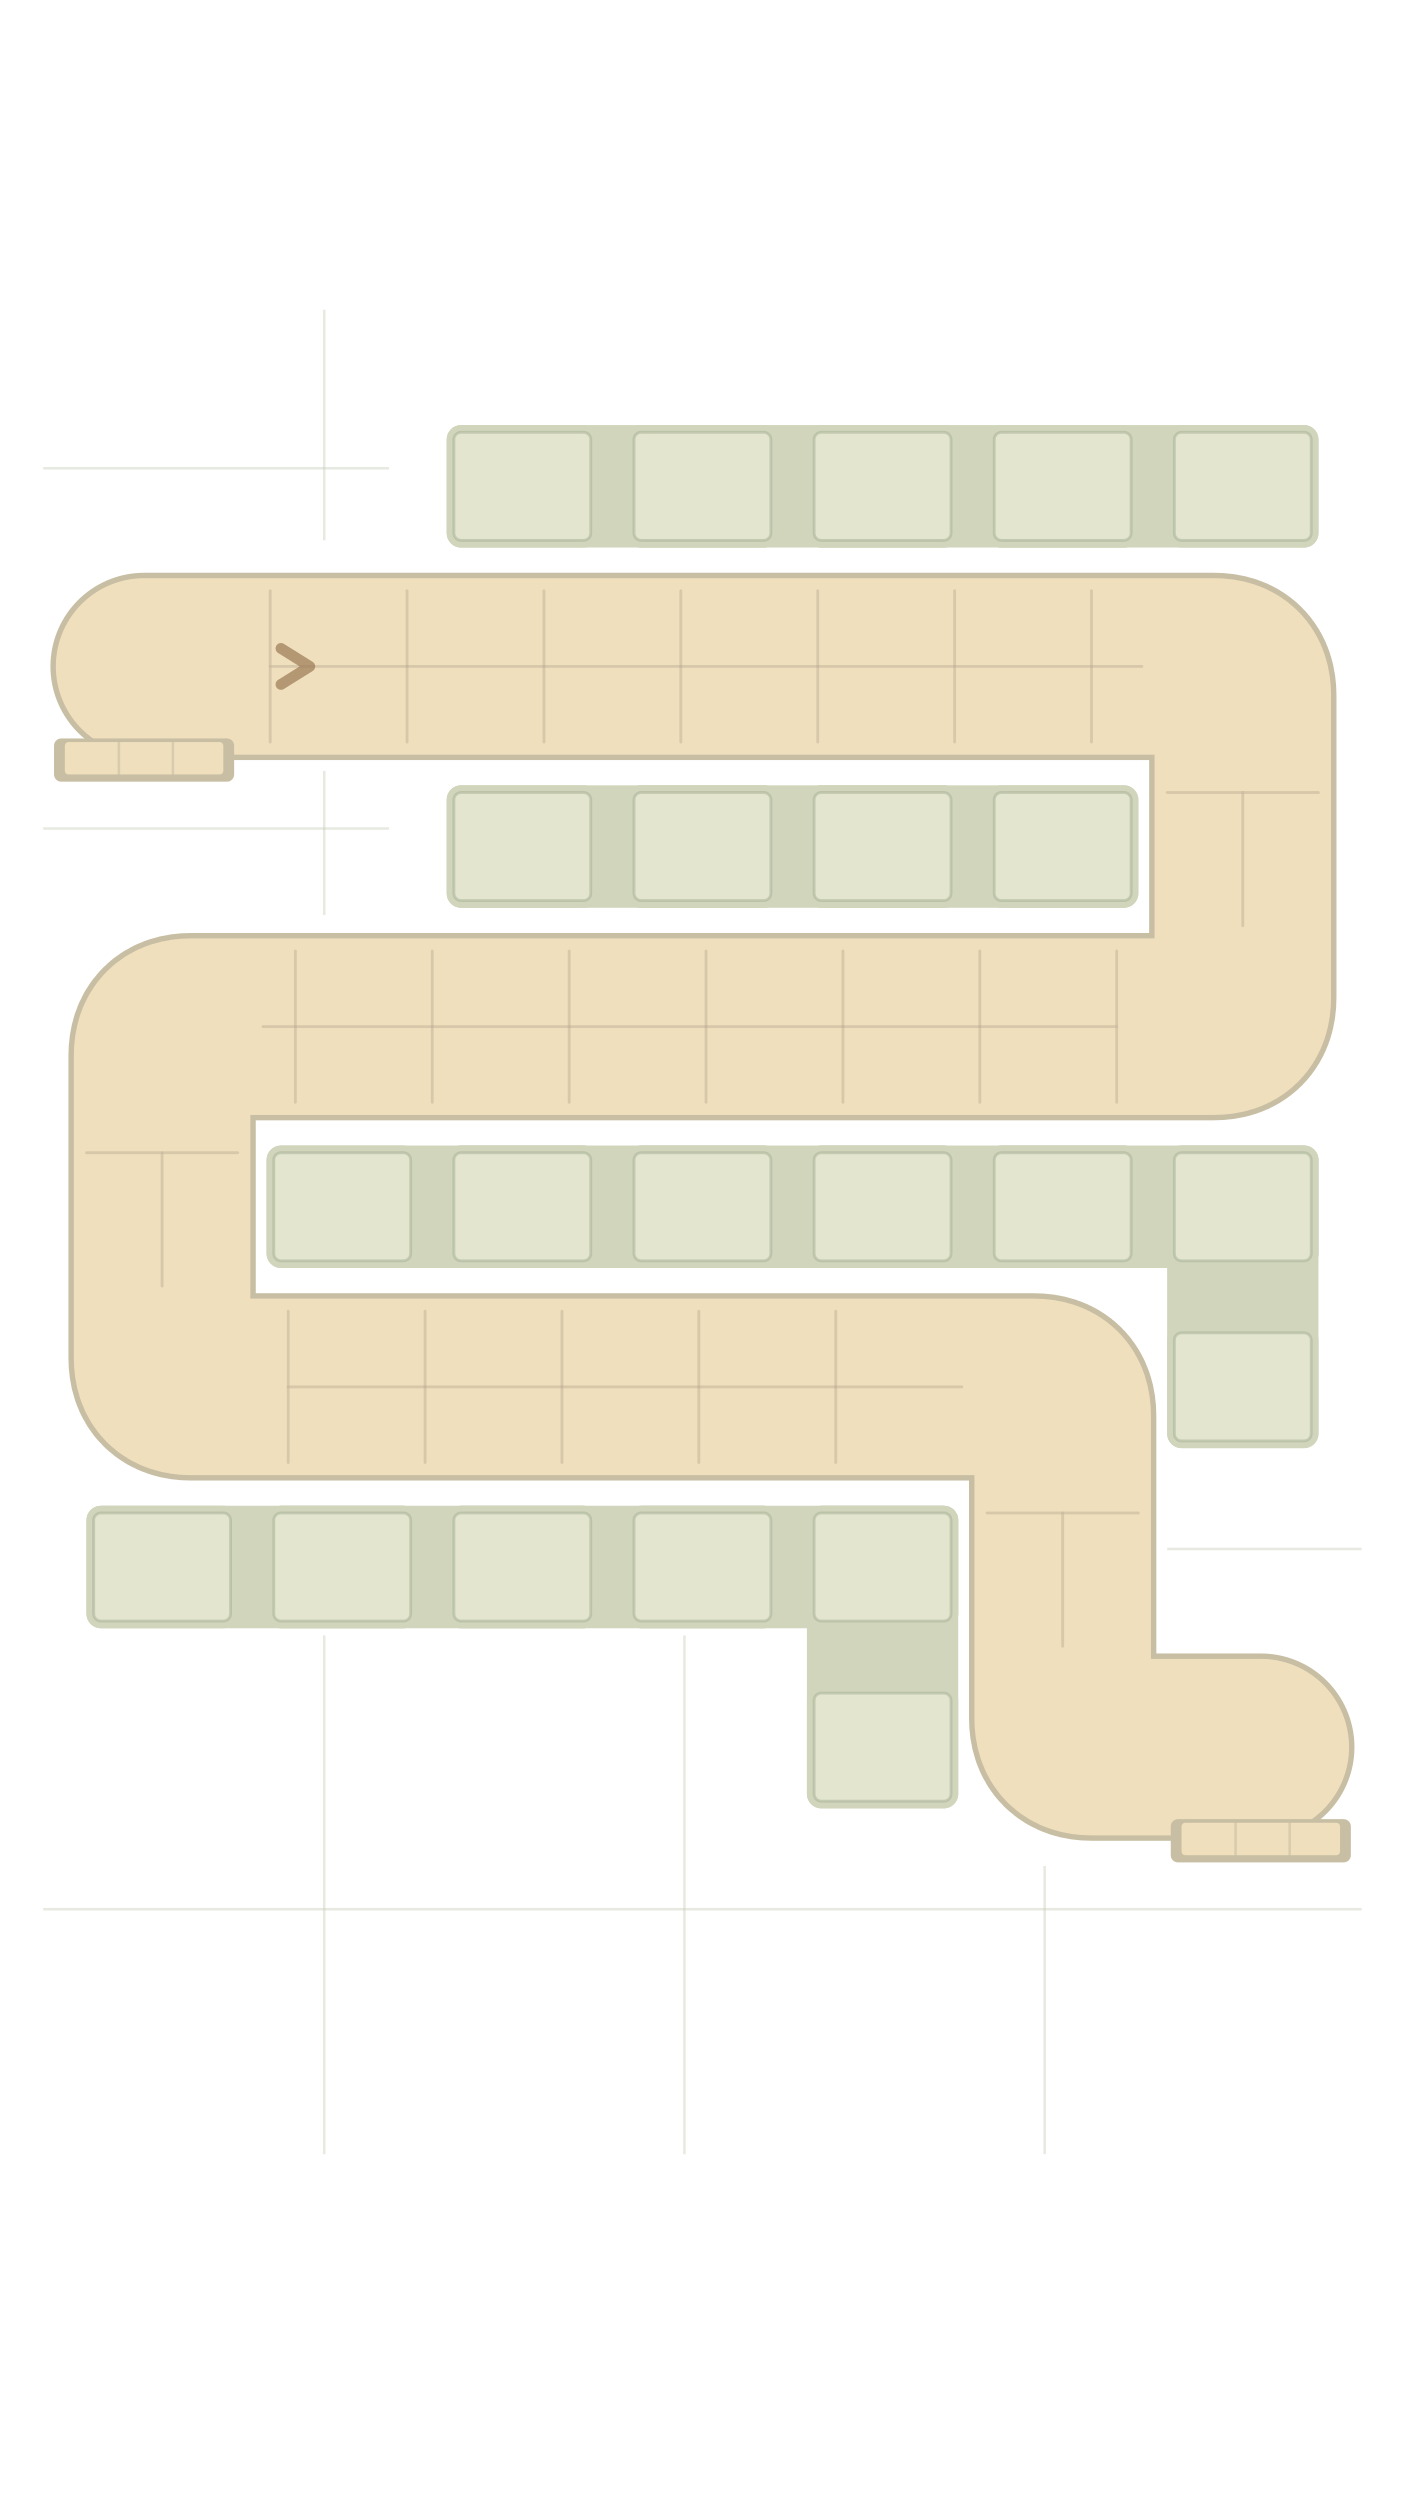
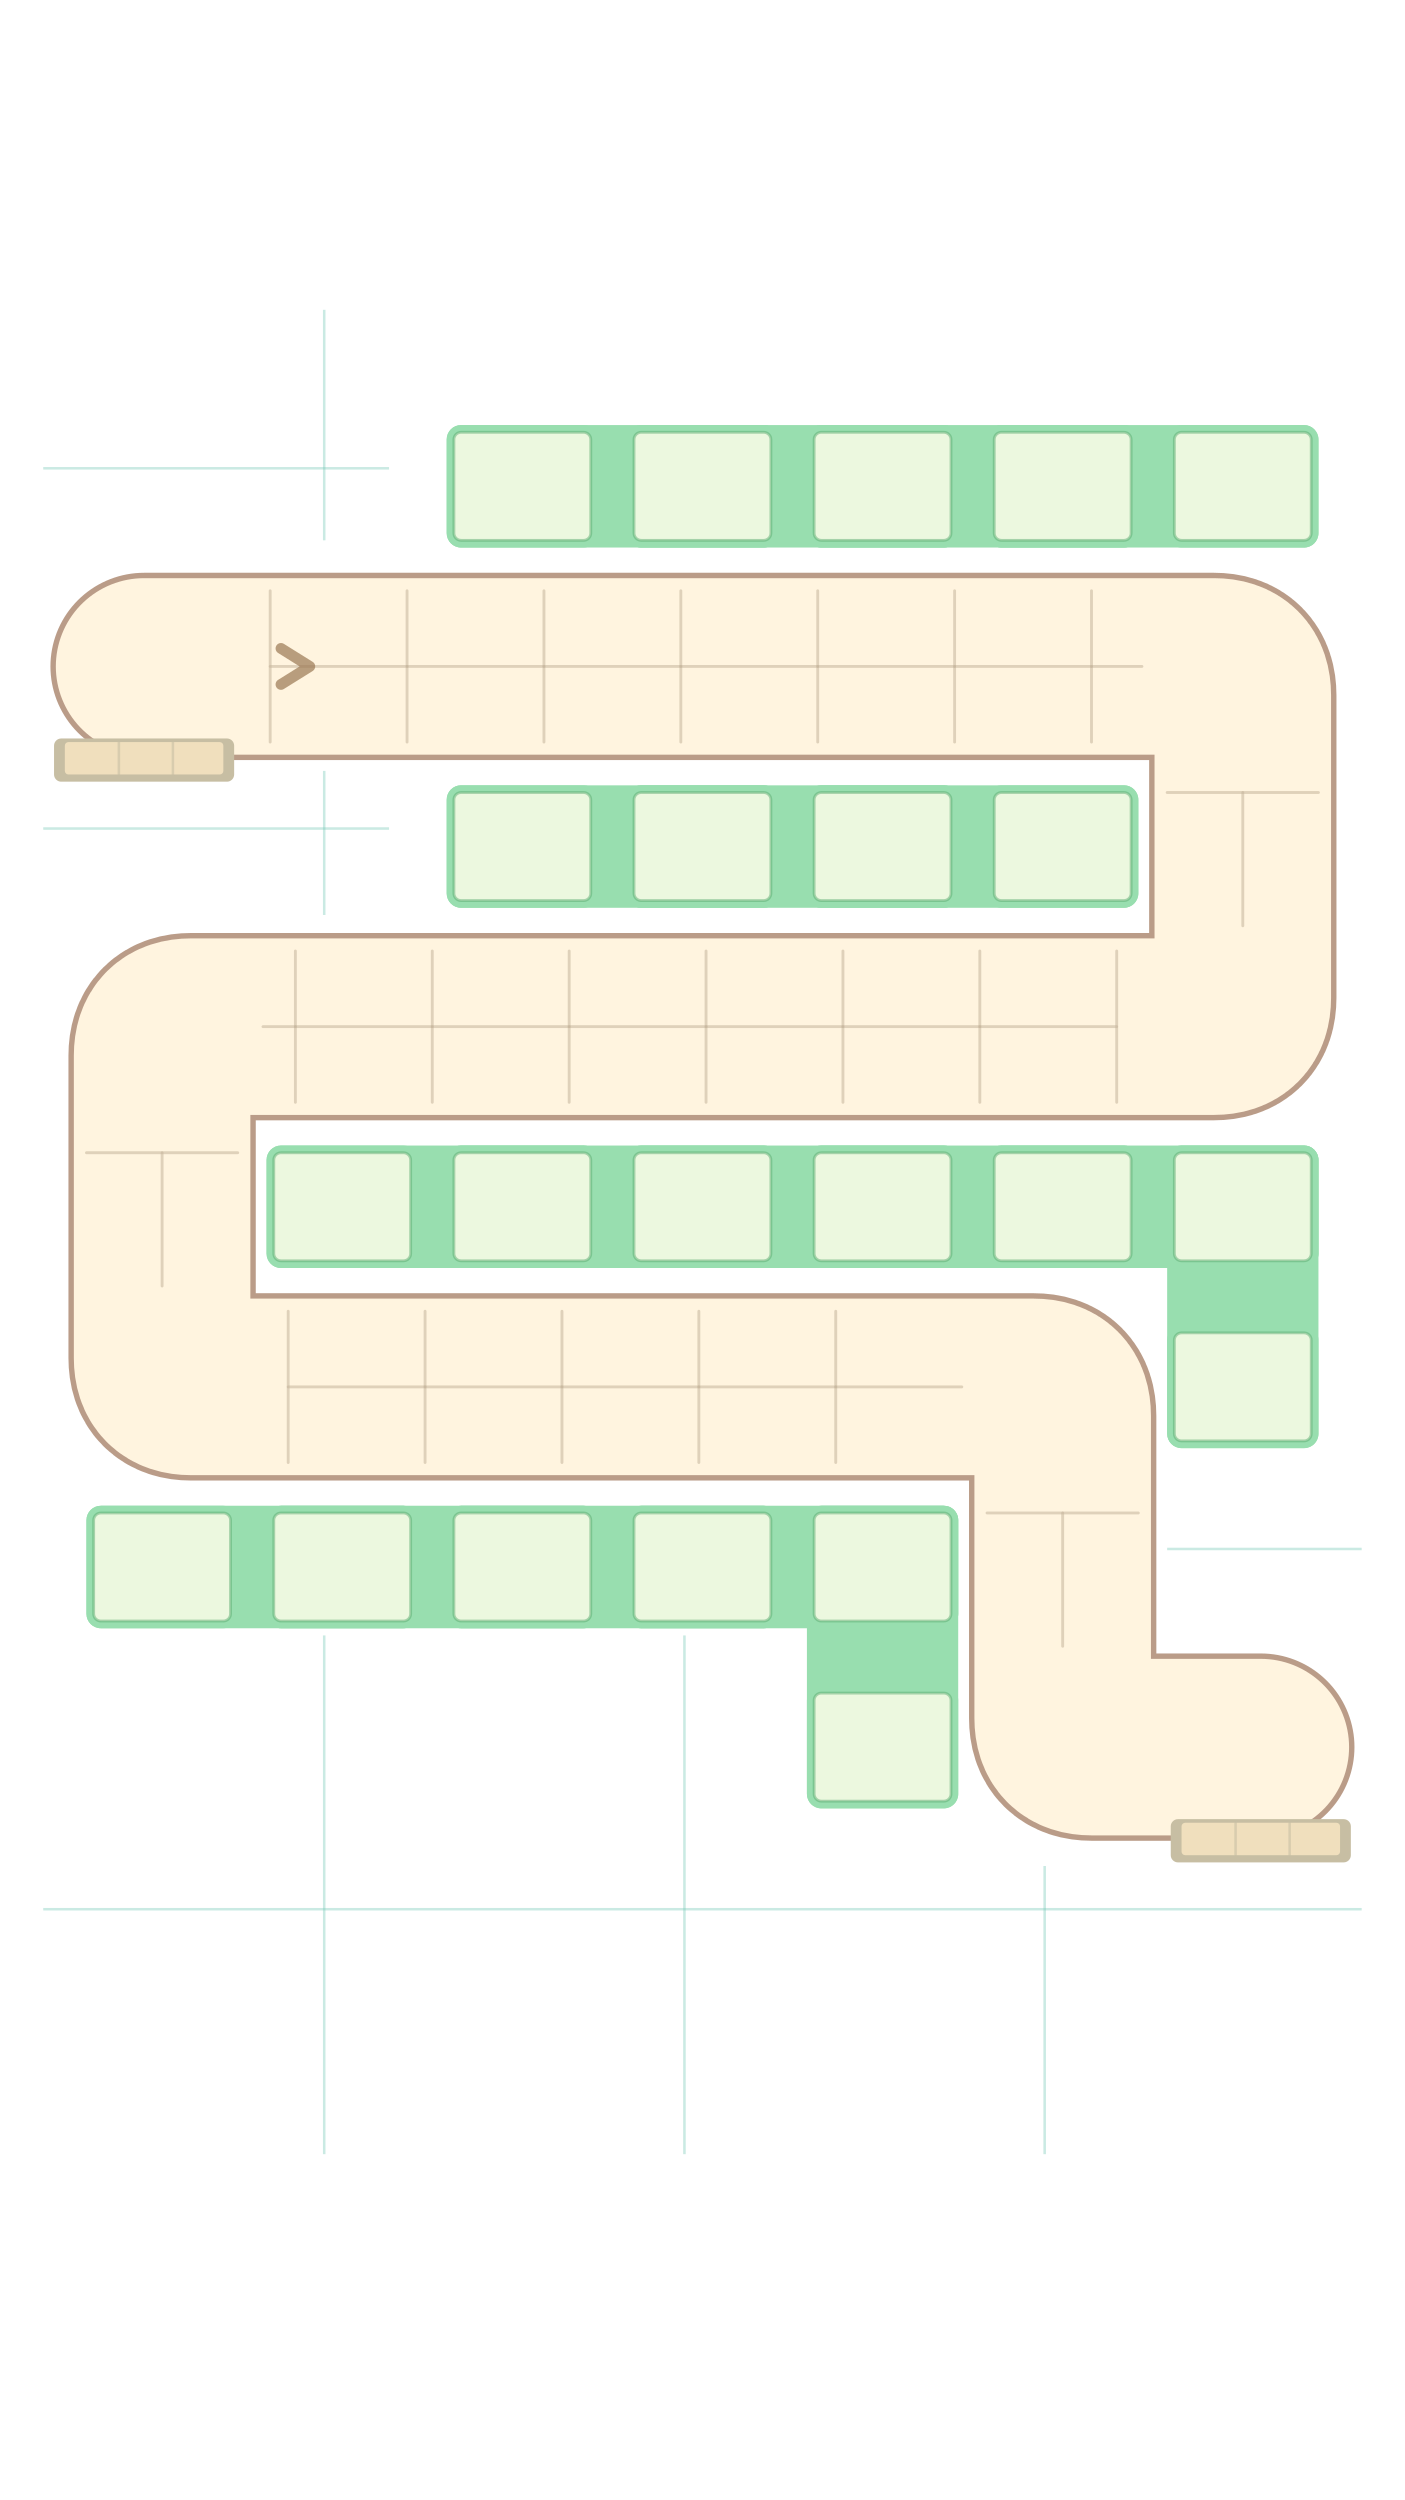
<svg xmlns="http://www.w3.org/2000/svg" width="780" height="1388" viewBox="0 0 390 694">
-   <path d="M12 130 L108 130 " fill="none" stroke="rgba(190,198,175,0.373)" stroke-width="0.7" stroke-linecap="butt" stroke-linejoin="miter" />
-   <path d="M12 230 L108 230 " fill="none" stroke="rgba(190,198,175,0.373)" stroke-width="0.7" stroke-linecap="butt" stroke-linejoin="miter" />
-   <path d="M324 430 L378 430 " fill="none" stroke="rgba(190,198,175,0.373)" stroke-width="0.7" stroke-linecap="butt" stroke-linejoin="miter" />
-   <path d="M12 530 L378 530 " fill="none" stroke="rgba(190,198,175,0.373)" stroke-width="0.7" stroke-linecap="butt" stroke-linejoin="miter" />
-   <path d="M90 86 L90 150 " fill="none" stroke="rgba(190,198,175,0.373)" stroke-width="0.7" stroke-linecap="butt" stroke-linejoin="miter" />
-   <path d="M90 214 L90 254 " fill="none" stroke="rgba(190,198,175,0.373)" stroke-width="0.7" stroke-linecap="butt" stroke-linejoin="miter" />
-   <path d="M90 454 L90 598 " fill="none" stroke="rgba(190,198,175,0.373)" stroke-width="0.7" stroke-linecap="butt" stroke-linejoin="miter" />
-   <path d="M190 454 L190 598 " fill="none" stroke="rgba(190,198,175,0.373)" stroke-width="0.7" stroke-linecap="butt" stroke-linejoin="miter" />
-   <path d="M290 518 L290 598 " fill="none" stroke="rgba(190,198,175,0.373)" stroke-width="0.7" stroke-linecap="butt" stroke-linejoin="miter" />
-   <path d="M40 185 L337 185 Q345 185 345 193 L345 277 Q345 285 337 285 L53 285 Q45 285 45 293 L45 377 Q45 385 53 385 L287 385 Q295 385 295 393 L295 477 Q295 485 303 485 L350 485 " fill="none" stroke="rgba(199,190,163,1)" stroke-width="52" stroke-linecap="round" stroke-linejoin="round" />
-   <path d="M40 185 L337 185 Q345 185 345 193 L345 277 Q345 285 337 285 L53 285 Q45 285 45 293 L45 377 Q45 385 53 385 L287 385 Q295 385 295 393 L295 477 Q295 485 303 485 L350 485 " fill="none" stroke="rgba(240,223,189,1)" stroke-width="49" stroke-linecap="round" stroke-linejoin="round" />
+   <path d="M12 130 L108 130 " fill="none" stroke="rgba(114,199,181,0.373)" stroke-width="0.7" stroke-linecap="butt" stroke-linejoin="miter" />
+   <path d="M12 230 L108 230 " fill="none" stroke="rgba(114,199,181,0.373)" stroke-width="0.7" stroke-linecap="butt" stroke-linejoin="miter" />
+   <path d="M324 430 L378 430 " fill="none" stroke="rgba(114,199,181,0.373)" stroke-width="0.7" stroke-linecap="butt" stroke-linejoin="miter" />
+   <path d="M12 530 L378 530 " fill="none" stroke="rgba(114,199,181,0.373)" stroke-width="0.7" stroke-linecap="butt" stroke-linejoin="miter" />
+   <path d="M90 86 L90 150 " fill="none" stroke="rgba(114,199,181,0.373)" stroke-width="0.7" stroke-linecap="butt" stroke-linejoin="miter" />
+   <path d="M90 214 L90 254 " fill="none" stroke="rgba(114,199,181,0.373)" stroke-width="0.7" stroke-linecap="butt" stroke-linejoin="miter" />
+   <path d="M90 454 L90 598 " fill="none" stroke="rgba(114,199,181,0.373)" stroke-width="0.7" stroke-linecap="butt" stroke-linejoin="miter" />
+   <path d="M190 454 L190 598 " fill="none" stroke="rgba(114,199,181,0.373)" stroke-width="0.7" stroke-linecap="butt" stroke-linejoin="miter" />
+   <path d="M290 518 L290 598 " fill="none" stroke="rgba(114,199,181,0.373)" stroke-width="0.7" stroke-linecap="butt" stroke-linejoin="miter" />
+   <path d="M40 185 L337 185 Q345 185 345 193 L345 277 Q345 285 337 285 L53 285 Q45 285 45 293 L45 377 Q45 385 53 385 L287 385 Q295 385 295 393 L295 477 Q295 485 303 485 L350 485 " fill="none" stroke="rgba(186,156,136,1)" stroke-width="52" stroke-linecap="round" stroke-linejoin="round" />
+   <path d="M40 185 L337 185 Q345 185 345 193 L345 277 Q345 285 337 285 L53 285 Q45 285 45 293 L45 377 Q45 385 53 385 L287 385 Q295 385 295 393 L295 477 Q295 485 303 485 L350 485 " fill="none" stroke="rgba(255,244,223,1)" stroke-width="49" stroke-linecap="round" stroke-linejoin="round" />
  <path d="M75 206 L75 164 " fill="none" stroke="rgba(196,181,155,0.549)" stroke-width="0.8" stroke-linecap="round" stroke-linejoin="round" />
  <path d="M75 185 L113 185 " fill="none" stroke="rgba(196,181,155,0.549)" stroke-width="0.8" stroke-linecap="round" stroke-linejoin="round" />
  <path d="M113 206 L113 164 " fill="none" stroke="rgba(196,181,155,0.549)" stroke-width="0.8" stroke-linecap="round" stroke-linejoin="round" />
  <path d="M113 185 L151 185 " fill="none" stroke="rgba(196,181,155,0.549)" stroke-width="0.8" stroke-linecap="round" stroke-linejoin="round" />
  <path d="M151 206 L151 164 " fill="none" stroke="rgba(196,181,155,0.549)" stroke-width="0.8" stroke-linecap="round" stroke-linejoin="round" />
  <path d="M151 185 L189 185 " fill="none" stroke="rgba(196,181,155,0.549)" stroke-width="0.8" stroke-linecap="round" stroke-linejoin="round" />
  <path d="M189 206 L189 164 " fill="none" stroke="rgba(196,181,155,0.549)" stroke-width="0.8" stroke-linecap="round" stroke-linejoin="round" />
  <path d="M189 185 L227 185 " fill="none" stroke="rgba(196,181,155,0.549)" stroke-width="0.8" stroke-linecap="round" stroke-linejoin="round" />
  <path d="M227 206 L227 164 " fill="none" stroke="rgba(196,181,155,0.549)" stroke-width="0.8" stroke-linecap="round" stroke-linejoin="round" />
  <path d="M227 185 L265 185 " fill="none" stroke="rgba(196,181,155,0.549)" stroke-width="0.8" stroke-linecap="round" stroke-linejoin="round" />
  <path d="M265 206 L265 164 " fill="none" stroke="rgba(196,181,155,0.549)" stroke-width="0.8" stroke-linecap="round" stroke-linejoin="round" />
  <path d="M265 185 L303 185 " fill="none" stroke="rgba(196,181,155,0.549)" stroke-width="0.8" stroke-linecap="round" stroke-linejoin="round" />
  <path d="M303 206 L303 164 " fill="none" stroke="rgba(196,181,155,0.549)" stroke-width="0.8" stroke-linecap="round" stroke-linejoin="round" />
  <path d="M303 185 L317 185 " fill="none" stroke="rgba(196,181,155,0.549)" stroke-width="0.8" stroke-linecap="round" stroke-linejoin="round" />
  <path d="M324 220 L366 220 " fill="none" stroke="rgba(196,181,155,0.549)" stroke-width="0.8" stroke-linecap="round" stroke-linejoin="round" />
  <path d="M345 220 L345 257 " fill="none" stroke="rgba(196,181,155,0.549)" stroke-width="0.8" stroke-linecap="round" stroke-linejoin="round" />
  <path d="M310 264 L310 306 " fill="none" stroke="rgba(196,181,155,0.549)" stroke-width="0.8" stroke-linecap="round" stroke-linejoin="round" />
  <path d="M310 285 L272 285 " fill="none" stroke="rgba(196,181,155,0.549)" stroke-width="0.8" stroke-linecap="round" stroke-linejoin="round" />
  <path d="M272 264 L272 306 " fill="none" stroke="rgba(196,181,155,0.549)" stroke-width="0.8" stroke-linecap="round" stroke-linejoin="round" />
  <path d="M272 285 L234 285 " fill="none" stroke="rgba(196,181,155,0.549)" stroke-width="0.8" stroke-linecap="round" stroke-linejoin="round" />
  <path d="M234 264 L234 306 " fill="none" stroke="rgba(196,181,155,0.549)" stroke-width="0.8" stroke-linecap="round" stroke-linejoin="round" />
  <path d="M234 285 L196 285 " fill="none" stroke="rgba(196,181,155,0.549)" stroke-width="0.8" stroke-linecap="round" stroke-linejoin="round" />
  <path d="M196 264 L196 306 " fill="none" stroke="rgba(196,181,155,0.549)" stroke-width="0.8" stroke-linecap="round" stroke-linejoin="round" />
  <path d="M196 285 L158 285 " fill="none" stroke="rgba(196,181,155,0.549)" stroke-width="0.8" stroke-linecap="round" stroke-linejoin="round" />
  <path d="M158 264 L158 306 " fill="none" stroke="rgba(196,181,155,0.549)" stroke-width="0.8" stroke-linecap="round" stroke-linejoin="round" />
  <path d="M158 285 L120 285 " fill="none" stroke="rgba(196,181,155,0.549)" stroke-width="0.8" stroke-linecap="round" stroke-linejoin="round" />
  <path d="M120 264 L120 306 " fill="none" stroke="rgba(196,181,155,0.549)" stroke-width="0.8" stroke-linecap="round" stroke-linejoin="round" />
  <path d="M120 285 L82 285 " fill="none" stroke="rgba(196,181,155,0.549)" stroke-width="0.8" stroke-linecap="round" stroke-linejoin="round" />
  <path d="M82 264 L82 306 " fill="none" stroke="rgba(196,181,155,0.549)" stroke-width="0.8" stroke-linecap="round" stroke-linejoin="round" />
  <path d="M82 285 L73 285 " fill="none" stroke="rgba(196,181,155,0.549)" stroke-width="0.8" stroke-linecap="round" stroke-linejoin="round" />
  <path d="M24 320 L66 320 " fill="none" stroke="rgba(196,181,155,0.549)" stroke-width="0.8" stroke-linecap="round" stroke-linejoin="round" />
  <path d="M45 320 L45 357 " fill="none" stroke="rgba(196,181,155,0.549)" stroke-width="0.8" stroke-linecap="round" stroke-linejoin="round" />
  <path d="M80 406 L80 364 " fill="none" stroke="rgba(196,181,155,0.549)" stroke-width="0.8" stroke-linecap="round" stroke-linejoin="round" />
  <path d="M80 385 L118 385 " fill="none" stroke="rgba(196,181,155,0.549)" stroke-width="0.8" stroke-linecap="round" stroke-linejoin="round" />
  <path d="M118 406 L118 364 " fill="none" stroke="rgba(196,181,155,0.549)" stroke-width="0.8" stroke-linecap="round" stroke-linejoin="round" />
  <path d="M118 385 L156 385 " fill="none" stroke="rgba(196,181,155,0.549)" stroke-width="0.8" stroke-linecap="round" stroke-linejoin="round" />
  <path d="M156 406 L156 364 " fill="none" stroke="rgba(196,181,155,0.549)" stroke-width="0.8" stroke-linecap="round" stroke-linejoin="round" />
  <path d="M156 385 L194 385 " fill="none" stroke="rgba(196,181,155,0.549)" stroke-width="0.8" stroke-linecap="round" stroke-linejoin="round" />
  <path d="M194 406 L194 364 " fill="none" stroke="rgba(196,181,155,0.549)" stroke-width="0.8" stroke-linecap="round" stroke-linejoin="round" />
  <path d="M194 385 L232 385 " fill="none" stroke="rgba(196,181,155,0.549)" stroke-width="0.8" stroke-linecap="round" stroke-linejoin="round" />
  <path d="M232 406 L232 364 " fill="none" stroke="rgba(196,181,155,0.549)" stroke-width="0.8" stroke-linecap="round" stroke-linejoin="round" />
  <path d="M232 385 L267 385 " fill="none" stroke="rgba(196,181,155,0.549)" stroke-width="0.8" stroke-linecap="round" stroke-linejoin="round" />
  <path d="M274 420 L316 420 " fill="none" stroke="rgba(196,181,155,0.549)" stroke-width="0.8" stroke-linecap="round" stroke-linejoin="round" />
  <path d="M295 420 L295 457 " fill="none" stroke="rgba(196,181,155,0.549)" stroke-width="0.8" stroke-linecap="round" stroke-linejoin="round" />
-   <rect x="124" y="218" width="92" height="34" rx="4" fill="rgba(208,213,188,1)" stroke="none" stroke-width="0.8" stroke-linecap="round" stroke-linejoin="round" />
-   <rect x="174" y="218" width="92" height="34" rx="4" fill="rgba(208,213,188,1)" stroke="none" stroke-width="0.8" stroke-linecap="round" stroke-linejoin="round" />
-   <rect x="224" y="218" width="92" height="34" rx="4" fill="rgba(208,213,188,1)" stroke="none" stroke-width="0.8" stroke-linecap="round" stroke-linejoin="round" />
-   <rect x="74" y="318" width="92" height="34" rx="4" fill="rgba(208,213,188,1)" stroke="none" stroke-width="0.8" stroke-linecap="round" stroke-linejoin="round" />
-   <rect x="124" y="318" width="92" height="34" rx="4" fill="rgba(208,213,188,1)" stroke="none" stroke-width="0.8" stroke-linecap="round" stroke-linejoin="round" />
-   <rect x="174" y="318" width="92" height="34" rx="4" fill="rgba(208,213,188,1)" stroke="none" stroke-width="0.8" stroke-linecap="round" stroke-linejoin="round" />
-   <rect x="224" y="318" width="92" height="34" rx="4" fill="rgba(208,213,188,1)" stroke="none" stroke-width="0.8" stroke-linecap="round" stroke-linejoin="round" />
-   <rect x="274" y="318" width="92" height="34" rx="4" fill="rgba(208,213,188,1)" stroke="none" stroke-width="0.8" stroke-linecap="round" stroke-linejoin="round" />
-   <rect x="324" y="318" width="42" height="84" rx="4" fill="rgba(208,213,188,1)" stroke="none" stroke-width="0.8" stroke-linecap="round" stroke-linejoin="round" />
-   <rect x="74" y="418" width="92" height="34" rx="4" fill="rgba(208,213,188,1)" stroke="none" stroke-width="0.8" stroke-linecap="round" stroke-linejoin="round" />
-   <rect x="24" y="418" width="92" height="34" rx="4" fill="rgba(208,213,188,1)" stroke="none" stroke-width="0.8" stroke-linecap="round" stroke-linejoin="round" />
-   <rect x="124" y="418" width="92" height="34" rx="4" fill="rgba(208,213,188,1)" stroke="none" stroke-width="0.8" stroke-linecap="round" stroke-linejoin="round" />
-   <rect x="174" y="418" width="92" height="34" rx="4" fill="rgba(208,213,188,1)" stroke="none" stroke-width="0.8" stroke-linecap="round" stroke-linejoin="round" />
-   <rect x="224" y="418" width="42" height="84" rx="4" fill="rgba(208,213,188,1)" stroke="none" stroke-width="0.8" stroke-linecap="round" stroke-linejoin="round" />
-   <rect x="224" y="118" width="92" height="34" rx="4" fill="rgba(208,213,188,1)" stroke="none" stroke-width="0.8" stroke-linecap="round" stroke-linejoin="round" />
-   <rect x="174" y="118" width="92" height="34" rx="4" fill="rgba(208,213,188,1)" stroke="none" stroke-width="0.8" stroke-linecap="round" stroke-linejoin="round" />
-   <rect x="274" y="118" width="92" height="34" rx="4" fill="rgba(208,213,188,1)" stroke="none" stroke-width="0.8" stroke-linecap="round" stroke-linejoin="round" />
-   <rect x="124" y="118" width="92" height="34" rx="4" fill="rgba(208,213,188,1)" stroke="none" stroke-width="0.8" stroke-linecap="round" stroke-linejoin="round" />
-   <rect x="124" y="218" width="42" height="34" rx="4" fill="rgba(208,213,188,1)" stroke="none" stroke-width="0.8" stroke-linecap="round" stroke-linejoin="round" />
-   <rect x="174" y="218" width="42" height="34" rx="4" fill="rgba(208,213,188,1)" stroke="none" stroke-width="0.8" stroke-linecap="round" stroke-linejoin="round" />
-   <rect x="224" y="218" width="42" height="34" rx="4" fill="rgba(208,213,188,1)" stroke="none" stroke-width="0.8" stroke-linecap="round" stroke-linejoin="round" />
-   <rect x="274" y="218" width="42" height="34" rx="4" fill="rgba(208,213,188,1)" stroke="none" stroke-width="0.8" stroke-linecap="round" stroke-linejoin="round" />
-   <rect x="74" y="318" width="42" height="34" rx="4" fill="rgba(208,213,188,1)" stroke="none" stroke-width="0.8" stroke-linecap="round" stroke-linejoin="round" />
-   <rect x="124" y="318" width="42" height="34" rx="4" fill="rgba(208,213,188,1)" stroke="none" stroke-width="0.8" stroke-linecap="round" stroke-linejoin="round" />
-   <rect x="174" y="318" width="42" height="34" rx="4" fill="rgba(208,213,188,1)" stroke="none" stroke-width="0.8" stroke-linecap="round" stroke-linejoin="round" />
-   <rect x="224" y="318" width="42" height="34" rx="4" fill="rgba(208,213,188,1)" stroke="none" stroke-width="0.8" stroke-linecap="round" stroke-linejoin="round" />
-   <rect x="274" y="318" width="42" height="34" rx="4" fill="rgba(208,213,188,1)" stroke="none" stroke-width="0.8" stroke-linecap="round" stroke-linejoin="round" />
-   <rect x="324" y="318" width="42" height="34" rx="4" fill="rgba(208,213,188,1)" stroke="none" stroke-width="0.8" stroke-linecap="round" stroke-linejoin="round" />
-   <rect x="74" y="418" width="42" height="34" rx="4" fill="rgba(208,213,188,1)" stroke="none" stroke-width="0.8" stroke-linecap="round" stroke-linejoin="round" />
-   <rect x="124" y="418" width="42" height="34" rx="4" fill="rgba(208,213,188,1)" stroke="none" stroke-width="0.8" stroke-linecap="round" stroke-linejoin="round" />
-   <rect x="174" y="418" width="42" height="34" rx="4" fill="rgba(208,213,188,1)" stroke="none" stroke-width="0.8" stroke-linecap="round" stroke-linejoin="round" />
-   <rect x="224" y="418" width="42" height="34" rx="4" fill="rgba(208,213,188,1)" stroke="none" stroke-width="0.8" stroke-linecap="round" stroke-linejoin="round" />
-   <rect x="324" y="368" width="42" height="34" rx="4" fill="rgba(208,213,188,1)" stroke="none" stroke-width="0.8" stroke-linecap="round" stroke-linejoin="round" />
-   <rect x="24" y="418" width="42" height="34" rx="4" fill="rgba(208,213,188,1)" stroke="none" stroke-width="0.8" stroke-linecap="round" stroke-linejoin="round" />
-   <rect x="224" y="468" width="42" height="34" rx="4" fill="rgba(208,213,188,1)" stroke="none" stroke-width="0.8" stroke-linecap="round" stroke-linejoin="round" />
-   <rect x="224" y="118" width="42" height="34" rx="4" fill="rgba(208,213,188,1)" stroke="none" stroke-width="0.8" stroke-linecap="round" stroke-linejoin="round" />
-   <rect x="324" y="118" width="42" height="34" rx="4" fill="rgba(208,213,188,1)" stroke="none" stroke-width="0.8" stroke-linecap="round" stroke-linejoin="round" />
-   <rect x="274" y="118" width="42" height="34" rx="4" fill="rgba(208,213,188,1)" stroke="none" stroke-width="0.8" stroke-linecap="round" stroke-linejoin="round" />
-   <rect x="174" y="118" width="42" height="34" rx="4" fill="rgba(208,213,188,1)" stroke="none" stroke-width="0.8" stroke-linecap="round" stroke-linejoin="round" />
-   <rect x="124" y="118" width="42" height="34" rx="4" fill="rgba(208,213,188,1)" stroke="none" stroke-width="0.8" stroke-linecap="round" stroke-linejoin="round" />
-   <rect x="126" y="220" width="38" height="30" rx="2" fill="rgba(227,229,207,1)" stroke="none" stroke-width="0.8" stroke-linecap="round" stroke-linejoin="round" />
-   <rect x="126" y="220" width="38" height="30" rx="2" fill="none" stroke="rgba(164,174,145,0.49)" stroke-width="0.8" stroke-linecap="round" stroke-linejoin="round" />
-   <rect x="176" y="220" width="38" height="30" rx="2" fill="rgba(227,229,207,1)" stroke="none" stroke-width="0.8" stroke-linecap="round" stroke-linejoin="round" />
-   <rect x="176" y="220" width="38" height="30" rx="2" fill="none" stroke="rgba(164,174,145,0.49)" stroke-width="0.8" stroke-linecap="round" stroke-linejoin="round" />
-   <rect x="226" y="220" width="38" height="30" rx="2" fill="rgba(227,229,207,1)" stroke="none" stroke-width="0.8" stroke-linecap="round" stroke-linejoin="round" />
-   <rect x="226" y="220" width="38" height="30" rx="2" fill="none" stroke="rgba(164,174,145,0.49)" stroke-width="0.8" stroke-linecap="round" stroke-linejoin="round" />
-   <rect x="276" y="220" width="38" height="30" rx="2" fill="rgba(227,229,207,1)" stroke="none" stroke-width="0.8" stroke-linecap="round" stroke-linejoin="round" />
-   <rect x="276" y="220" width="38" height="30" rx="2" fill="none" stroke="rgba(164,174,145,0.49)" stroke-width="0.8" stroke-linecap="round" stroke-linejoin="round" />
-   <rect x="76" y="320" width="38" height="30" rx="2" fill="rgba(227,229,207,1)" stroke="none" stroke-width="0.8" stroke-linecap="round" stroke-linejoin="round" />
-   <rect x="76" y="320" width="38" height="30" rx="2" fill="none" stroke="rgba(164,174,145,0.49)" stroke-width="0.8" stroke-linecap="round" stroke-linejoin="round" />
-   <rect x="126" y="320" width="38" height="30" rx="2" fill="rgba(227,229,207,1)" stroke="none" stroke-width="0.8" stroke-linecap="round" stroke-linejoin="round" />
-   <rect x="126" y="320" width="38" height="30" rx="2" fill="none" stroke="rgba(164,174,145,0.49)" stroke-width="0.8" stroke-linecap="round" stroke-linejoin="round" />
-   <rect x="176" y="320" width="38" height="30" rx="2" fill="rgba(227,229,207,1)" stroke="none" stroke-width="0.8" stroke-linecap="round" stroke-linejoin="round" />
-   <rect x="176" y="320" width="38" height="30" rx="2" fill="none" stroke="rgba(164,174,145,0.49)" stroke-width="0.8" stroke-linecap="round" stroke-linejoin="round" />
-   <rect x="226" y="320" width="38" height="30" rx="2" fill="rgba(227,229,207,1)" stroke="none" stroke-width="0.8" stroke-linecap="round" stroke-linejoin="round" />
-   <rect x="226" y="320" width="38" height="30" rx="2" fill="none" stroke="rgba(164,174,145,0.49)" stroke-width="0.8" stroke-linecap="round" stroke-linejoin="round" />
-   <rect x="276" y="320" width="38" height="30" rx="2" fill="rgba(227,229,207,1)" stroke="none" stroke-width="0.8" stroke-linecap="round" stroke-linejoin="round" />
-   <rect x="276" y="320" width="38" height="30" rx="2" fill="none" stroke="rgba(164,174,145,0.49)" stroke-width="0.8" stroke-linecap="round" stroke-linejoin="round" />
-   <rect x="326" y="320" width="38" height="30" rx="2" fill="rgba(227,229,207,1)" stroke="none" stroke-width="0.8" stroke-linecap="round" stroke-linejoin="round" />
-   <rect x="326" y="320" width="38" height="30" rx="2" fill="none" stroke="rgba(164,174,145,0.49)" stroke-width="0.8" stroke-linecap="round" stroke-linejoin="round" />
-   <rect x="76" y="420" width="38" height="30" rx="2" fill="rgba(227,229,207,1)" stroke="none" stroke-width="0.8" stroke-linecap="round" stroke-linejoin="round" />
-   <rect x="76" y="420" width="38" height="30" rx="2" fill="none" stroke="rgba(164,174,145,0.49)" stroke-width="0.8" stroke-linecap="round" stroke-linejoin="round" />
-   <rect x="126" y="420" width="38" height="30" rx="2" fill="rgba(227,229,207,1)" stroke="none" stroke-width="0.8" stroke-linecap="round" stroke-linejoin="round" />
-   <rect x="126" y="420" width="38" height="30" rx="2" fill="none" stroke="rgba(164,174,145,0.49)" stroke-width="0.8" stroke-linecap="round" stroke-linejoin="round" />
-   <rect x="176" y="420" width="38" height="30" rx="2" fill="rgba(227,229,207,1)" stroke="none" stroke-width="0.8" stroke-linecap="round" stroke-linejoin="round" />
-   <rect x="176" y="420" width="38" height="30" rx="2" fill="none" stroke="rgba(164,174,145,0.49)" stroke-width="0.8" stroke-linecap="round" stroke-linejoin="round" />
-   <rect x="226" y="420" width="38" height="30" rx="2" fill="rgba(227,229,207,1)" stroke="none" stroke-width="0.8" stroke-linecap="round" stroke-linejoin="round" />
-   <rect x="226" y="420" width="38" height="30" rx="2" fill="none" stroke="rgba(164,174,145,0.49)" stroke-width="0.8" stroke-linecap="round" stroke-linejoin="round" />
-   <rect x="326" y="370" width="38" height="30" rx="2" fill="rgba(227,229,207,1)" stroke="none" stroke-width="0.8" stroke-linecap="round" stroke-linejoin="round" />
-   <rect x="326" y="370" width="38" height="30" rx="2" fill="none" stroke="rgba(164,174,145,0.49)" stroke-width="0.8" stroke-linecap="round" stroke-linejoin="round" />
-   <rect x="26" y="420" width="38" height="30" rx="2" fill="rgba(227,229,207,1)" stroke="none" stroke-width="0.8" stroke-linecap="round" stroke-linejoin="round" />
-   <rect x="26" y="420" width="38" height="30" rx="2" fill="none" stroke="rgba(164,174,145,0.49)" stroke-width="0.8" stroke-linecap="round" stroke-linejoin="round" />
-   <rect x="226" y="470" width="38" height="30" rx="2" fill="rgba(227,229,207,1)" stroke="none" stroke-width="0.8" stroke-linecap="round" stroke-linejoin="round" />
-   <rect x="226" y="470" width="38" height="30" rx="2" fill="none" stroke="rgba(164,174,145,0.49)" stroke-width="0.8" stroke-linecap="round" stroke-linejoin="round" />
-   <rect x="226" y="120" width="38" height="30" rx="2" fill="rgba(227,229,207,1)" stroke="none" stroke-width="0.8" stroke-linecap="round" stroke-linejoin="round" />
-   <rect x="226" y="120" width="38" height="30" rx="2" fill="none" stroke="rgba(164,174,145,0.49)" stroke-width="0.8" stroke-linecap="round" stroke-linejoin="round" />
-   <rect x="326" y="120" width="38" height="30" rx="2" fill="rgba(227,229,207,1)" stroke="none" stroke-width="0.8" stroke-linecap="round" stroke-linejoin="round" />
-   <rect x="326" y="120" width="38" height="30" rx="2" fill="none" stroke="rgba(164,174,145,0.49)" stroke-width="0.8" stroke-linecap="round" stroke-linejoin="round" />
-   <rect x="276" y="120" width="38" height="30" rx="2" fill="rgba(227,229,207,1)" stroke="none" stroke-width="0.8" stroke-linecap="round" stroke-linejoin="round" />
-   <rect x="276" y="120" width="38" height="30" rx="2" fill="none" stroke="rgba(164,174,145,0.49)" stroke-width="0.8" stroke-linecap="round" stroke-linejoin="round" />
-   <rect x="176" y="120" width="38" height="30" rx="2" fill="rgba(227,229,207,1)" stroke="none" stroke-width="0.8" stroke-linecap="round" stroke-linejoin="round" />
-   <rect x="176" y="120" width="38" height="30" rx="2" fill="none" stroke="rgba(164,174,145,0.49)" stroke-width="0.8" stroke-linecap="round" stroke-linejoin="round" />
-   <rect x="126" y="120" width="38" height="30" rx="2" fill="rgba(227,229,207,1)" stroke="none" stroke-width="0.8" stroke-linecap="round" stroke-linejoin="round" />
-   <rect x="126" y="120" width="38" height="30" rx="2" fill="none" stroke="rgba(164,174,145,0.49)" stroke-width="0.8" stroke-linecap="round" stroke-linejoin="round" />
+   <rect x="124" y="218" width="92" height="34" rx="4" fill="rgba(152,222,175,1)" stroke="none" stroke-width="0.8" stroke-linecap="round" stroke-linejoin="round" />
+   <rect x="174" y="218" width="92" height="34" rx="4" fill="rgba(152,222,175,1)" stroke="none" stroke-width="0.8" stroke-linecap="round" stroke-linejoin="round" />
+   <rect x="224" y="218" width="92" height="34" rx="4" fill="rgba(152,222,175,1)" stroke="none" stroke-width="0.8" stroke-linecap="round" stroke-linejoin="round" />
+   <rect x="74" y="318" width="92" height="34" rx="4" fill="rgba(152,222,175,1)" stroke="none" stroke-width="0.8" stroke-linecap="round" stroke-linejoin="round" />
+   <rect x="124" y="318" width="92" height="34" rx="4" fill="rgba(152,222,175,1)" stroke="none" stroke-width="0.8" stroke-linecap="round" stroke-linejoin="round" />
+   <rect x="174" y="318" width="92" height="34" rx="4" fill="rgba(152,222,175,1)" stroke="none" stroke-width="0.8" stroke-linecap="round" stroke-linejoin="round" />
+   <rect x="224" y="318" width="92" height="34" rx="4" fill="rgba(152,222,175,1)" stroke="none" stroke-width="0.8" stroke-linecap="round" stroke-linejoin="round" />
+   <rect x="274" y="318" width="92" height="34" rx="4" fill="rgba(152,222,175,1)" stroke="none" stroke-width="0.8" stroke-linecap="round" stroke-linejoin="round" />
+   <rect x="324" y="318" width="42" height="84" rx="4" fill="rgba(152,222,175,1)" stroke="none" stroke-width="0.8" stroke-linecap="round" stroke-linejoin="round" />
+   <rect x="74" y="418" width="92" height="34" rx="4" fill="rgba(152,222,175,1)" stroke="none" stroke-width="0.8" stroke-linecap="round" stroke-linejoin="round" />
+   <rect x="24" y="418" width="92" height="34" rx="4" fill="rgba(152,222,175,1)" stroke="none" stroke-width="0.8" stroke-linecap="round" stroke-linejoin="round" />
+   <rect x="124" y="418" width="92" height="34" rx="4" fill="rgba(152,222,175,1)" stroke="none" stroke-width="0.8" stroke-linecap="round" stroke-linejoin="round" />
+   <rect x="174" y="418" width="92" height="34" rx="4" fill="rgba(152,222,175,1)" stroke="none" stroke-width="0.8" stroke-linecap="round" stroke-linejoin="round" />
+   <rect x="224" y="418" width="42" height="84" rx="4" fill="rgba(152,222,175,1)" stroke="none" stroke-width="0.8" stroke-linecap="round" stroke-linejoin="round" />
+   <rect x="224" y="118" width="92" height="34" rx="4" fill="rgba(152,222,175,1)" stroke="none" stroke-width="0.8" stroke-linecap="round" stroke-linejoin="round" />
+   <rect x="174" y="118" width="92" height="34" rx="4" fill="rgba(152,222,175,1)" stroke="none" stroke-width="0.8" stroke-linecap="round" stroke-linejoin="round" />
+   <rect x="274" y="118" width="92" height="34" rx="4" fill="rgba(152,222,175,1)" stroke="none" stroke-width="0.8" stroke-linecap="round" stroke-linejoin="round" />
+   <rect x="124" y="118" width="92" height="34" rx="4" fill="rgba(152,222,175,1)" stroke="none" stroke-width="0.8" stroke-linecap="round" stroke-linejoin="round" />
+   <rect x="124" y="218" width="42" height="34" rx="4" fill="rgba(152,222,175,1)" stroke="none" stroke-width="0.8" stroke-linecap="round" stroke-linejoin="round" />
+   <rect x="174" y="218" width="42" height="34" rx="4" fill="rgba(152,222,175,1)" stroke="none" stroke-width="0.8" stroke-linecap="round" stroke-linejoin="round" />
+   <rect x="224" y="218" width="42" height="34" rx="4" fill="rgba(152,222,175,1)" stroke="none" stroke-width="0.8" stroke-linecap="round" stroke-linejoin="round" />
+   <rect x="274" y="218" width="42" height="34" rx="4" fill="rgba(152,222,175,1)" stroke="none" stroke-width="0.8" stroke-linecap="round" stroke-linejoin="round" />
+   <rect x="74" y="318" width="42" height="34" rx="4" fill="rgba(152,222,175,1)" stroke="none" stroke-width="0.8" stroke-linecap="round" stroke-linejoin="round" />
+   <rect x="124" y="318" width="42" height="34" rx="4" fill="rgba(152,222,175,1)" stroke="none" stroke-width="0.8" stroke-linecap="round" stroke-linejoin="round" />
+   <rect x="174" y="318" width="42" height="34" rx="4" fill="rgba(152,222,175,1)" stroke="none" stroke-width="0.8" stroke-linecap="round" stroke-linejoin="round" />
+   <rect x="224" y="318" width="42" height="34" rx="4" fill="rgba(152,222,175,1)" stroke="none" stroke-width="0.8" stroke-linecap="round" stroke-linejoin="round" />
+   <rect x="274" y="318" width="42" height="34" rx="4" fill="rgba(152,222,175,1)" stroke="none" stroke-width="0.8" stroke-linecap="round" stroke-linejoin="round" />
+   <rect x="324" y="318" width="42" height="34" rx="4" fill="rgba(152,222,175,1)" stroke="none" stroke-width="0.8" stroke-linecap="round" stroke-linejoin="round" />
+   <rect x="74" y="418" width="42" height="34" rx="4" fill="rgba(152,222,175,1)" stroke="none" stroke-width="0.8" stroke-linecap="round" stroke-linejoin="round" />
+   <rect x="124" y="418" width="42" height="34" rx="4" fill="rgba(152,222,175,1)" stroke="none" stroke-width="0.8" stroke-linecap="round" stroke-linejoin="round" />
+   <rect x="174" y="418" width="42" height="34" rx="4" fill="rgba(152,222,175,1)" stroke="none" stroke-width="0.8" stroke-linecap="round" stroke-linejoin="round" />
+   <rect x="224" y="418" width="42" height="34" rx="4" fill="rgba(152,222,175,1)" stroke="none" stroke-width="0.8" stroke-linecap="round" stroke-linejoin="round" />
+   <rect x="324" y="368" width="42" height="34" rx="4" fill="rgba(152,222,175,1)" stroke="none" stroke-width="0.8" stroke-linecap="round" stroke-linejoin="round" />
+   <rect x="24" y="418" width="42" height="34" rx="4" fill="rgba(152,222,175,1)" stroke="none" stroke-width="0.8" stroke-linecap="round" stroke-linejoin="round" />
+   <rect x="224" y="468" width="42" height="34" rx="4" fill="rgba(152,222,175,1)" stroke="none" stroke-width="0.8" stroke-linecap="round" stroke-linejoin="round" />
+   <rect x="224" y="118" width="42" height="34" rx="4" fill="rgba(152,222,175,1)" stroke="none" stroke-width="0.8" stroke-linecap="round" stroke-linejoin="round" />
+   <rect x="324" y="118" width="42" height="34" rx="4" fill="rgba(152,222,175,1)" stroke="none" stroke-width="0.8" stroke-linecap="round" stroke-linejoin="round" />
+   <rect x="274" y="118" width="42" height="34" rx="4" fill="rgba(152,222,175,1)" stroke="none" stroke-width="0.8" stroke-linecap="round" stroke-linejoin="round" />
+   <rect x="174" y="118" width="42" height="34" rx="4" fill="rgba(152,222,175,1)" stroke="none" stroke-width="0.8" stroke-linecap="round" stroke-linejoin="round" />
+   <rect x="124" y="118" width="42" height="34" rx="4" fill="rgba(152,222,175,1)" stroke="none" stroke-width="0.8" stroke-linecap="round" stroke-linejoin="round" />
+   <rect x="126" y="220" width="38" height="30" rx="2" fill="rgba(236,248,223,1)" stroke="none" stroke-width="0.8" stroke-linecap="round" stroke-linejoin="round" />
+   <rect x="126" y="220" width="38" height="30" rx="2" fill="none" stroke="rgba(92,171,113,0.49)" stroke-width="0.8" stroke-linecap="round" stroke-linejoin="round" />
+   <rect x="176" y="220" width="38" height="30" rx="2" fill="rgba(236,248,223,1)" stroke="none" stroke-width="0.8" stroke-linecap="round" stroke-linejoin="round" />
+   <rect x="176" y="220" width="38" height="30" rx="2" fill="none" stroke="rgba(92,171,113,0.49)" stroke-width="0.8" stroke-linecap="round" stroke-linejoin="round" />
+   <rect x="226" y="220" width="38" height="30" rx="2" fill="rgba(236,248,223,1)" stroke="none" stroke-width="0.8" stroke-linecap="round" stroke-linejoin="round" />
+   <rect x="226" y="220" width="38" height="30" rx="2" fill="none" stroke="rgba(92,171,113,0.49)" stroke-width="0.8" stroke-linecap="round" stroke-linejoin="round" />
+   <rect x="276" y="220" width="38" height="30" rx="2" fill="rgba(236,248,223,1)" stroke="none" stroke-width="0.8" stroke-linecap="round" stroke-linejoin="round" />
+   <rect x="276" y="220" width="38" height="30" rx="2" fill="none" stroke="rgba(92,171,113,0.49)" stroke-width="0.8" stroke-linecap="round" stroke-linejoin="round" />
+   <rect x="76" y="320" width="38" height="30" rx="2" fill="rgba(236,248,223,1)" stroke="none" stroke-width="0.8" stroke-linecap="round" stroke-linejoin="round" />
+   <rect x="76" y="320" width="38" height="30" rx="2" fill="none" stroke="rgba(92,171,113,0.49)" stroke-width="0.8" stroke-linecap="round" stroke-linejoin="round" />
+   <rect x="126" y="320" width="38" height="30" rx="2" fill="rgba(236,248,223,1)" stroke="none" stroke-width="0.8" stroke-linecap="round" stroke-linejoin="round" />
+   <rect x="126" y="320" width="38" height="30" rx="2" fill="none" stroke="rgba(92,171,113,0.49)" stroke-width="0.8" stroke-linecap="round" stroke-linejoin="round" />
+   <rect x="176" y="320" width="38" height="30" rx="2" fill="rgba(236,248,223,1)" stroke="none" stroke-width="0.8" stroke-linecap="round" stroke-linejoin="round" />
+   <rect x="176" y="320" width="38" height="30" rx="2" fill="none" stroke="rgba(92,171,113,0.49)" stroke-width="0.8" stroke-linecap="round" stroke-linejoin="round" />
+   <rect x="226" y="320" width="38" height="30" rx="2" fill="rgba(236,248,223,1)" stroke="none" stroke-width="0.8" stroke-linecap="round" stroke-linejoin="round" />
+   <rect x="226" y="320" width="38" height="30" rx="2" fill="none" stroke="rgba(92,171,113,0.49)" stroke-width="0.8" stroke-linecap="round" stroke-linejoin="round" />
+   <rect x="276" y="320" width="38" height="30" rx="2" fill="rgba(236,248,223,1)" stroke="none" stroke-width="0.8" stroke-linecap="round" stroke-linejoin="round" />
+   <rect x="276" y="320" width="38" height="30" rx="2" fill="none" stroke="rgba(92,171,113,0.49)" stroke-width="0.8" stroke-linecap="round" stroke-linejoin="round" />
+   <rect x="326" y="320" width="38" height="30" rx="2" fill="rgba(236,248,223,1)" stroke="none" stroke-width="0.8" stroke-linecap="round" stroke-linejoin="round" />
+   <rect x="326" y="320" width="38" height="30" rx="2" fill="none" stroke="rgba(92,171,113,0.49)" stroke-width="0.8" stroke-linecap="round" stroke-linejoin="round" />
+   <rect x="76" y="420" width="38" height="30" rx="2" fill="rgba(236,248,223,1)" stroke="none" stroke-width="0.8" stroke-linecap="round" stroke-linejoin="round" />
+   <rect x="76" y="420" width="38" height="30" rx="2" fill="none" stroke="rgba(92,171,113,0.49)" stroke-width="0.8" stroke-linecap="round" stroke-linejoin="round" />
+   <rect x="126" y="420" width="38" height="30" rx="2" fill="rgba(236,248,223,1)" stroke="none" stroke-width="0.8" stroke-linecap="round" stroke-linejoin="round" />
+   <rect x="126" y="420" width="38" height="30" rx="2" fill="none" stroke="rgba(92,171,113,0.49)" stroke-width="0.8" stroke-linecap="round" stroke-linejoin="round" />
+   <rect x="176" y="420" width="38" height="30" rx="2" fill="rgba(236,248,223,1)" stroke="none" stroke-width="0.8" stroke-linecap="round" stroke-linejoin="round" />
+   <rect x="176" y="420" width="38" height="30" rx="2" fill="none" stroke="rgba(92,171,113,0.49)" stroke-width="0.8" stroke-linecap="round" stroke-linejoin="round" />
+   <rect x="226" y="420" width="38" height="30" rx="2" fill="rgba(236,248,223,1)" stroke="none" stroke-width="0.8" stroke-linecap="round" stroke-linejoin="round" />
+   <rect x="226" y="420" width="38" height="30" rx="2" fill="none" stroke="rgba(92,171,113,0.49)" stroke-width="0.8" stroke-linecap="round" stroke-linejoin="round" />
+   <rect x="326" y="370" width="38" height="30" rx="2" fill="rgba(236,248,223,1)" stroke="none" stroke-width="0.8" stroke-linecap="round" stroke-linejoin="round" />
+   <rect x="326" y="370" width="38" height="30" rx="2" fill="none" stroke="rgba(92,171,113,0.49)" stroke-width="0.8" stroke-linecap="round" stroke-linejoin="round" />
+   <rect x="26" y="420" width="38" height="30" rx="2" fill="rgba(236,248,223,1)" stroke="none" stroke-width="0.8" stroke-linecap="round" stroke-linejoin="round" />
+   <rect x="26" y="420" width="38" height="30" rx="2" fill="none" stroke="rgba(92,171,113,0.49)" stroke-width="0.8" stroke-linecap="round" stroke-linejoin="round" />
+   <rect x="226" y="470" width="38" height="30" rx="2" fill="rgba(236,248,223,1)" stroke="none" stroke-width="0.8" stroke-linecap="round" stroke-linejoin="round" />
+   <rect x="226" y="470" width="38" height="30" rx="2" fill="none" stroke="rgba(92,171,113,0.49)" stroke-width="0.8" stroke-linecap="round" stroke-linejoin="round" />
+   <rect x="226" y="120" width="38" height="30" rx="2" fill="rgba(236,248,223,1)" stroke="none" stroke-width="0.8" stroke-linecap="round" stroke-linejoin="round" />
+   <rect x="226" y="120" width="38" height="30" rx="2" fill="none" stroke="rgba(92,171,113,0.49)" stroke-width="0.8" stroke-linecap="round" stroke-linejoin="round" />
+   <rect x="326" y="120" width="38" height="30" rx="2" fill="rgba(236,248,223,1)" stroke="none" stroke-width="0.8" stroke-linecap="round" stroke-linejoin="round" />
+   <rect x="326" y="120" width="38" height="30" rx="2" fill="none" stroke="rgba(92,171,113,0.49)" stroke-width="0.8" stroke-linecap="round" stroke-linejoin="round" />
+   <rect x="276" y="120" width="38" height="30" rx="2" fill="rgba(236,248,223,1)" stroke="none" stroke-width="0.8" stroke-linecap="round" stroke-linejoin="round" />
+   <rect x="276" y="120" width="38" height="30" rx="2" fill="none" stroke="rgba(92,171,113,0.49)" stroke-width="0.8" stroke-linecap="round" stroke-linejoin="round" />
+   <rect x="176" y="120" width="38" height="30" rx="2" fill="rgba(236,248,223,1)" stroke="none" stroke-width="0.8" stroke-linecap="round" stroke-linejoin="round" />
+   <rect x="176" y="120" width="38" height="30" rx="2" fill="none" stroke="rgba(92,171,113,0.49)" stroke-width="0.8" stroke-linecap="round" stroke-linejoin="round" />
+   <rect x="126" y="120" width="38" height="30" rx="2" fill="rgba(236,248,223,1)" stroke="none" stroke-width="0.8" stroke-linecap="round" stroke-linejoin="round" />
+   <rect x="126" y="120" width="38" height="30" rx="2" fill="none" stroke="rgba(92,171,113,0.49)" stroke-width="0.8" stroke-linecap="round" stroke-linejoin="round" />
  <rect x="15" y="205" width="50" height="12" rx="2" fill="rgba(199,190,163,1)" stroke="none" stroke-width="0.8" stroke-linecap="round" stroke-linejoin="round" />
  <rect x="18" y="206" width="44" height="9" rx="1" fill="rgba(240,223,189,1)" stroke="none" stroke-width="0.8" stroke-linecap="round" stroke-linejoin="round" />
  <path d="M33 206 L33 215 " fill="none" stroke="rgba(199,190,163,0.588)" stroke-width="0.7" stroke-linecap="round" stroke-linejoin="round" />
  <path d="M48 206 L48 215 " fill="none" stroke="rgba(199,190,163,0.588)" stroke-width="0.7" stroke-linecap="round" stroke-linejoin="round" />
  <rect x="325" y="505" width="50" height="12" rx="2" fill="rgba(199,190,163,1)" stroke="none" stroke-width="0.7" stroke-linecap="round" stroke-linejoin="round" />
  <rect x="328" y="506" width="44" height="9" rx="1" fill="rgba(240,223,189,1)" stroke="none" stroke-width="0.7" stroke-linecap="round" stroke-linejoin="round" />
  <path d="M343 506 L343 515 " fill="none" stroke="rgba(199,190,163,0.588)" stroke-width="0.7" stroke-linecap="round" stroke-linejoin="round" />
  <path d="M358 506 L358 515 " fill="none" stroke="rgba(199,190,163,0.588)" stroke-width="0.7" stroke-linecap="round" stroke-linejoin="round" />
  <path d="M78 190 L86 185 L78 180 " fill="none" stroke="rgba(155,121,84,0.706)" stroke-width="3" stroke-linecap="round" stroke-linejoin="round" />
</svg>
